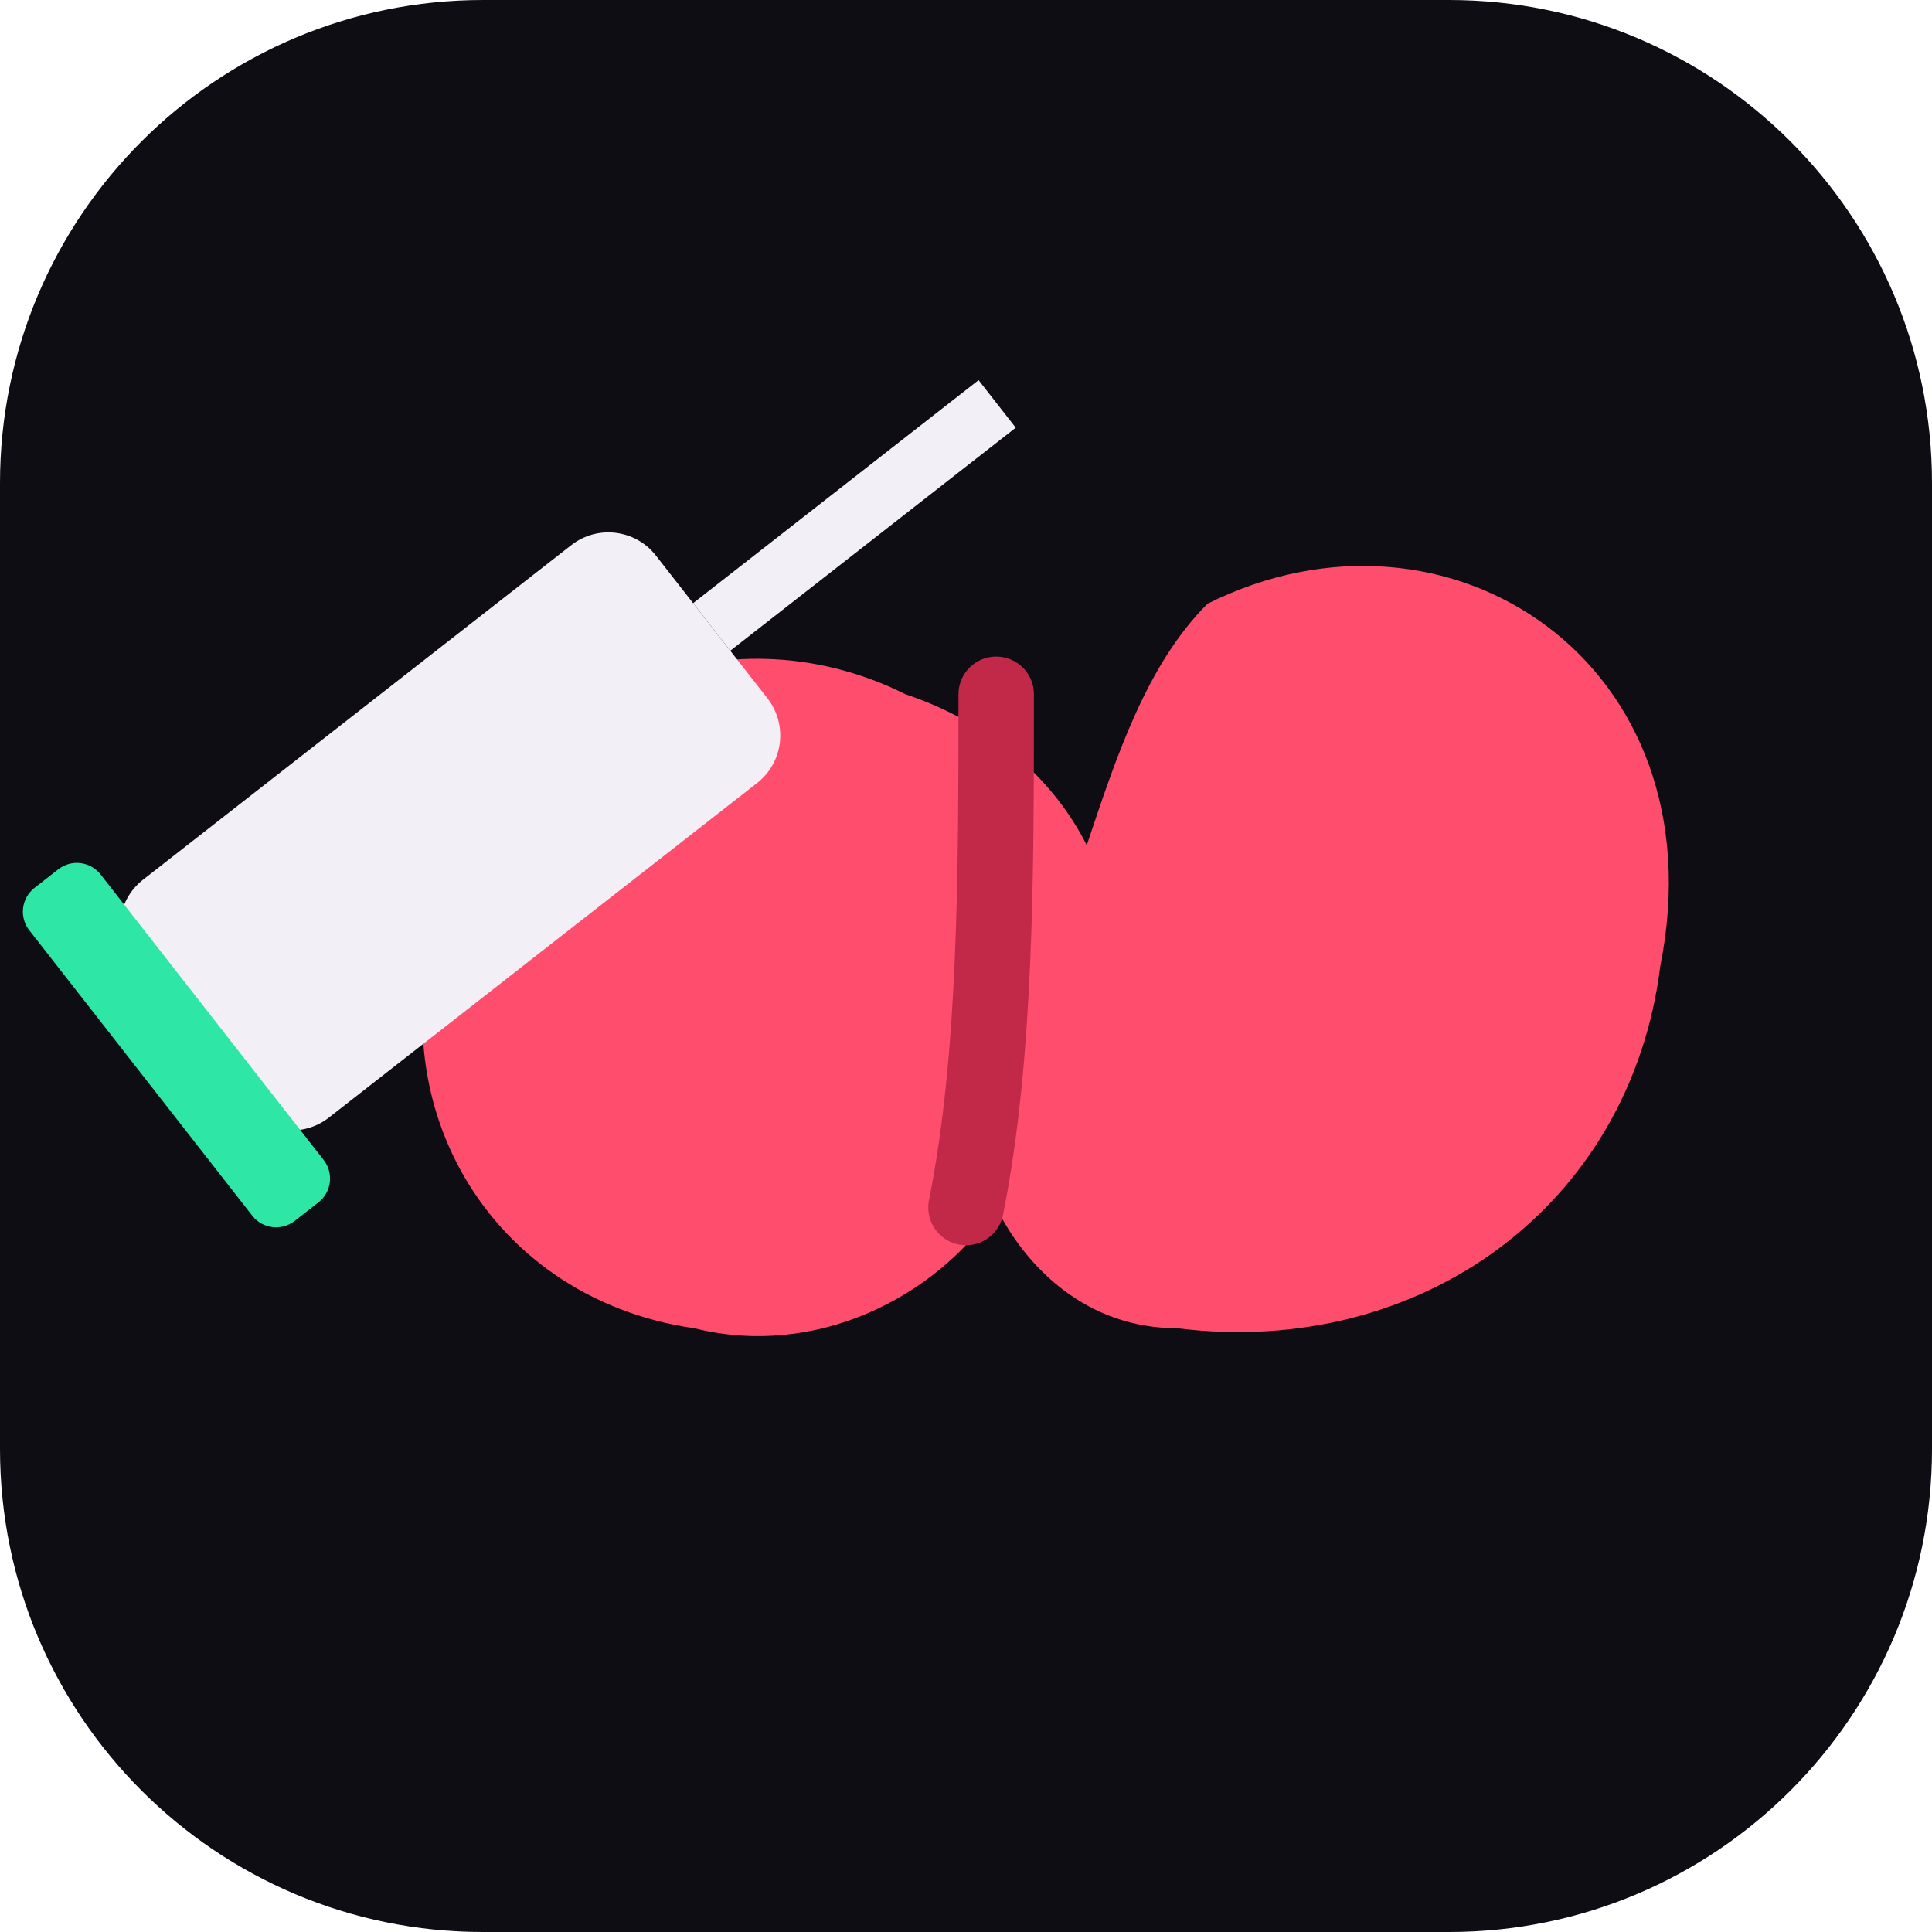
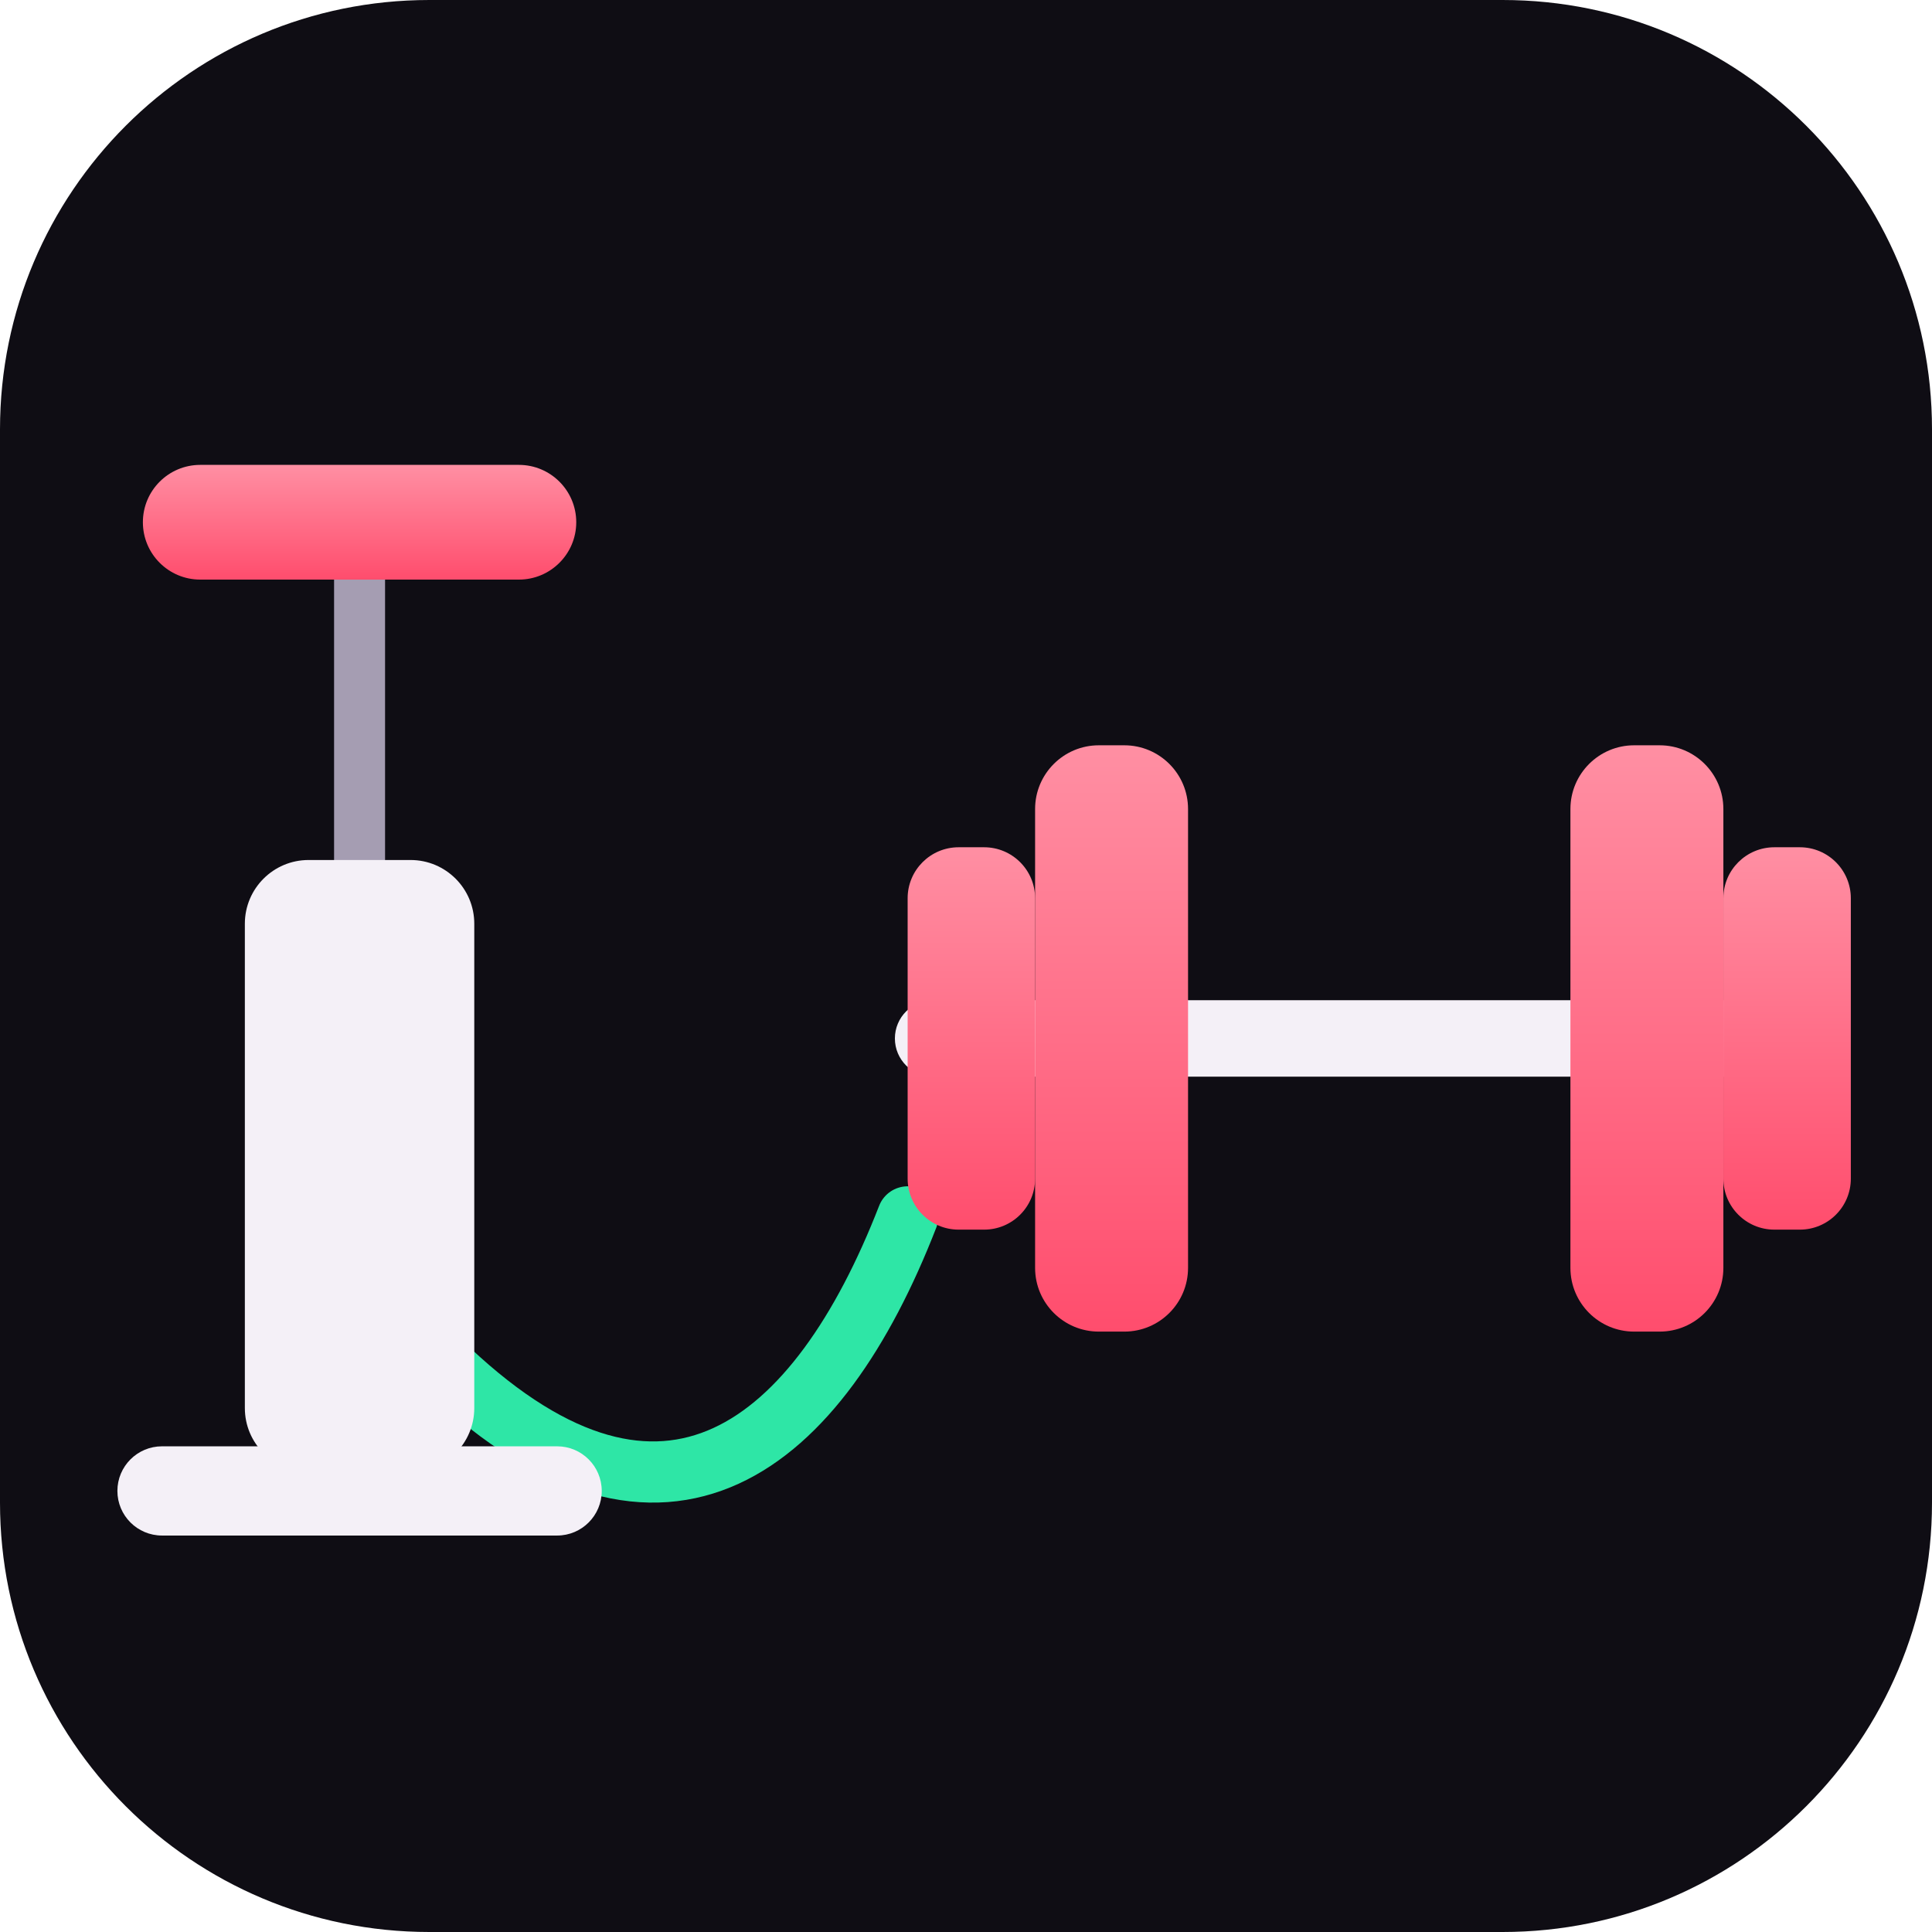
- <svg xmlns="http://www.w3.org/2000/svg" viewBox="0 0 64 64">
-   <rect width="64" height="64" rx="16" fill="#0f0d14" />
-   <path d="M40 20c8-4 17 2 15 12-1 8-8 13-16 12-3 0-5-2-6-4-2 3-6 5-10 4-7-1-11-8-8-15 2-6 9-9 15-6 3 1 5 3 6 5 1-3 2-6 4-8z" fill="#ff4d6d" />
-   <path d="M33 23c0 6 0 12-1 17" stroke="#c22848" stroke-width="2.5" fill="none" stroke-linecap="round" />
-   <g transform="rotate(-38 22 22)">
-     <rect x="2" y="17" width="22" height="10" rx="2" fill="#f3eff6" />
-     <rect x="0" y="15" width="3" height="14" rx="1" fill="#2ee6a6" />
-     <rect x="24" y="21" width="12" height="2" fill="#f3eff6" />
+ <svg xmlns="http://www.w3.org/2000/svg" viewBox="0 0 72 72">
+   <defs>
+     <linearGradient id="g" x1="0" y1="0" x2="0" y2="1">
+       <stop offset="0" stop-color="#ff8fa3" />
+       <stop offset="1" stop-color="#ff4d6d" />
+     </linearGradient>
+   </defs>
+   <rect width="72" height="72" rx="16" fill="#0f0d14" />
+   <g transform="translate(2 14) scale(.95)">
+     <path d="M15.5 39 C 24 47, 30 42, 33.5 33" fill="none" stroke="#2ee6a6" stroke-width="2.4" stroke-linecap="round" />
+     <rect x="11" y="7" width="2" height="14" rx="1" fill="#a59db2" />
+     <rect x="3.5" y="3.5" width="17" height="4.5" rx="2.25" fill="url(#g)" />
+     <rect x="7.5" y="19" width="9" height="24" rx="2.5" fill="#f4f0f7" />
+     <rect x="2.5" y="42" width="19" height="3.5" rx="1.75" fill="#f4f0f7" />
+     <rect x="33" y="24.5" width="37" height="3" rx="1.5" fill="#f4f0f7" />
+     <rect x="33.5" y="18.5" width="5" height="15" rx="2" fill="url(#g)" />
+     <rect x="38.5" y="14.5" width="6" height="23" rx="2.5" fill="url(#g)" />
+     <rect x="59.5" y="14.5" width="6" height="23" rx="2.5" fill="url(#g)" />
+     <rect x="65.5" y="18.5" width="5" height="15" rx="2" fill="url(#g)" />
  </g>
</svg>
